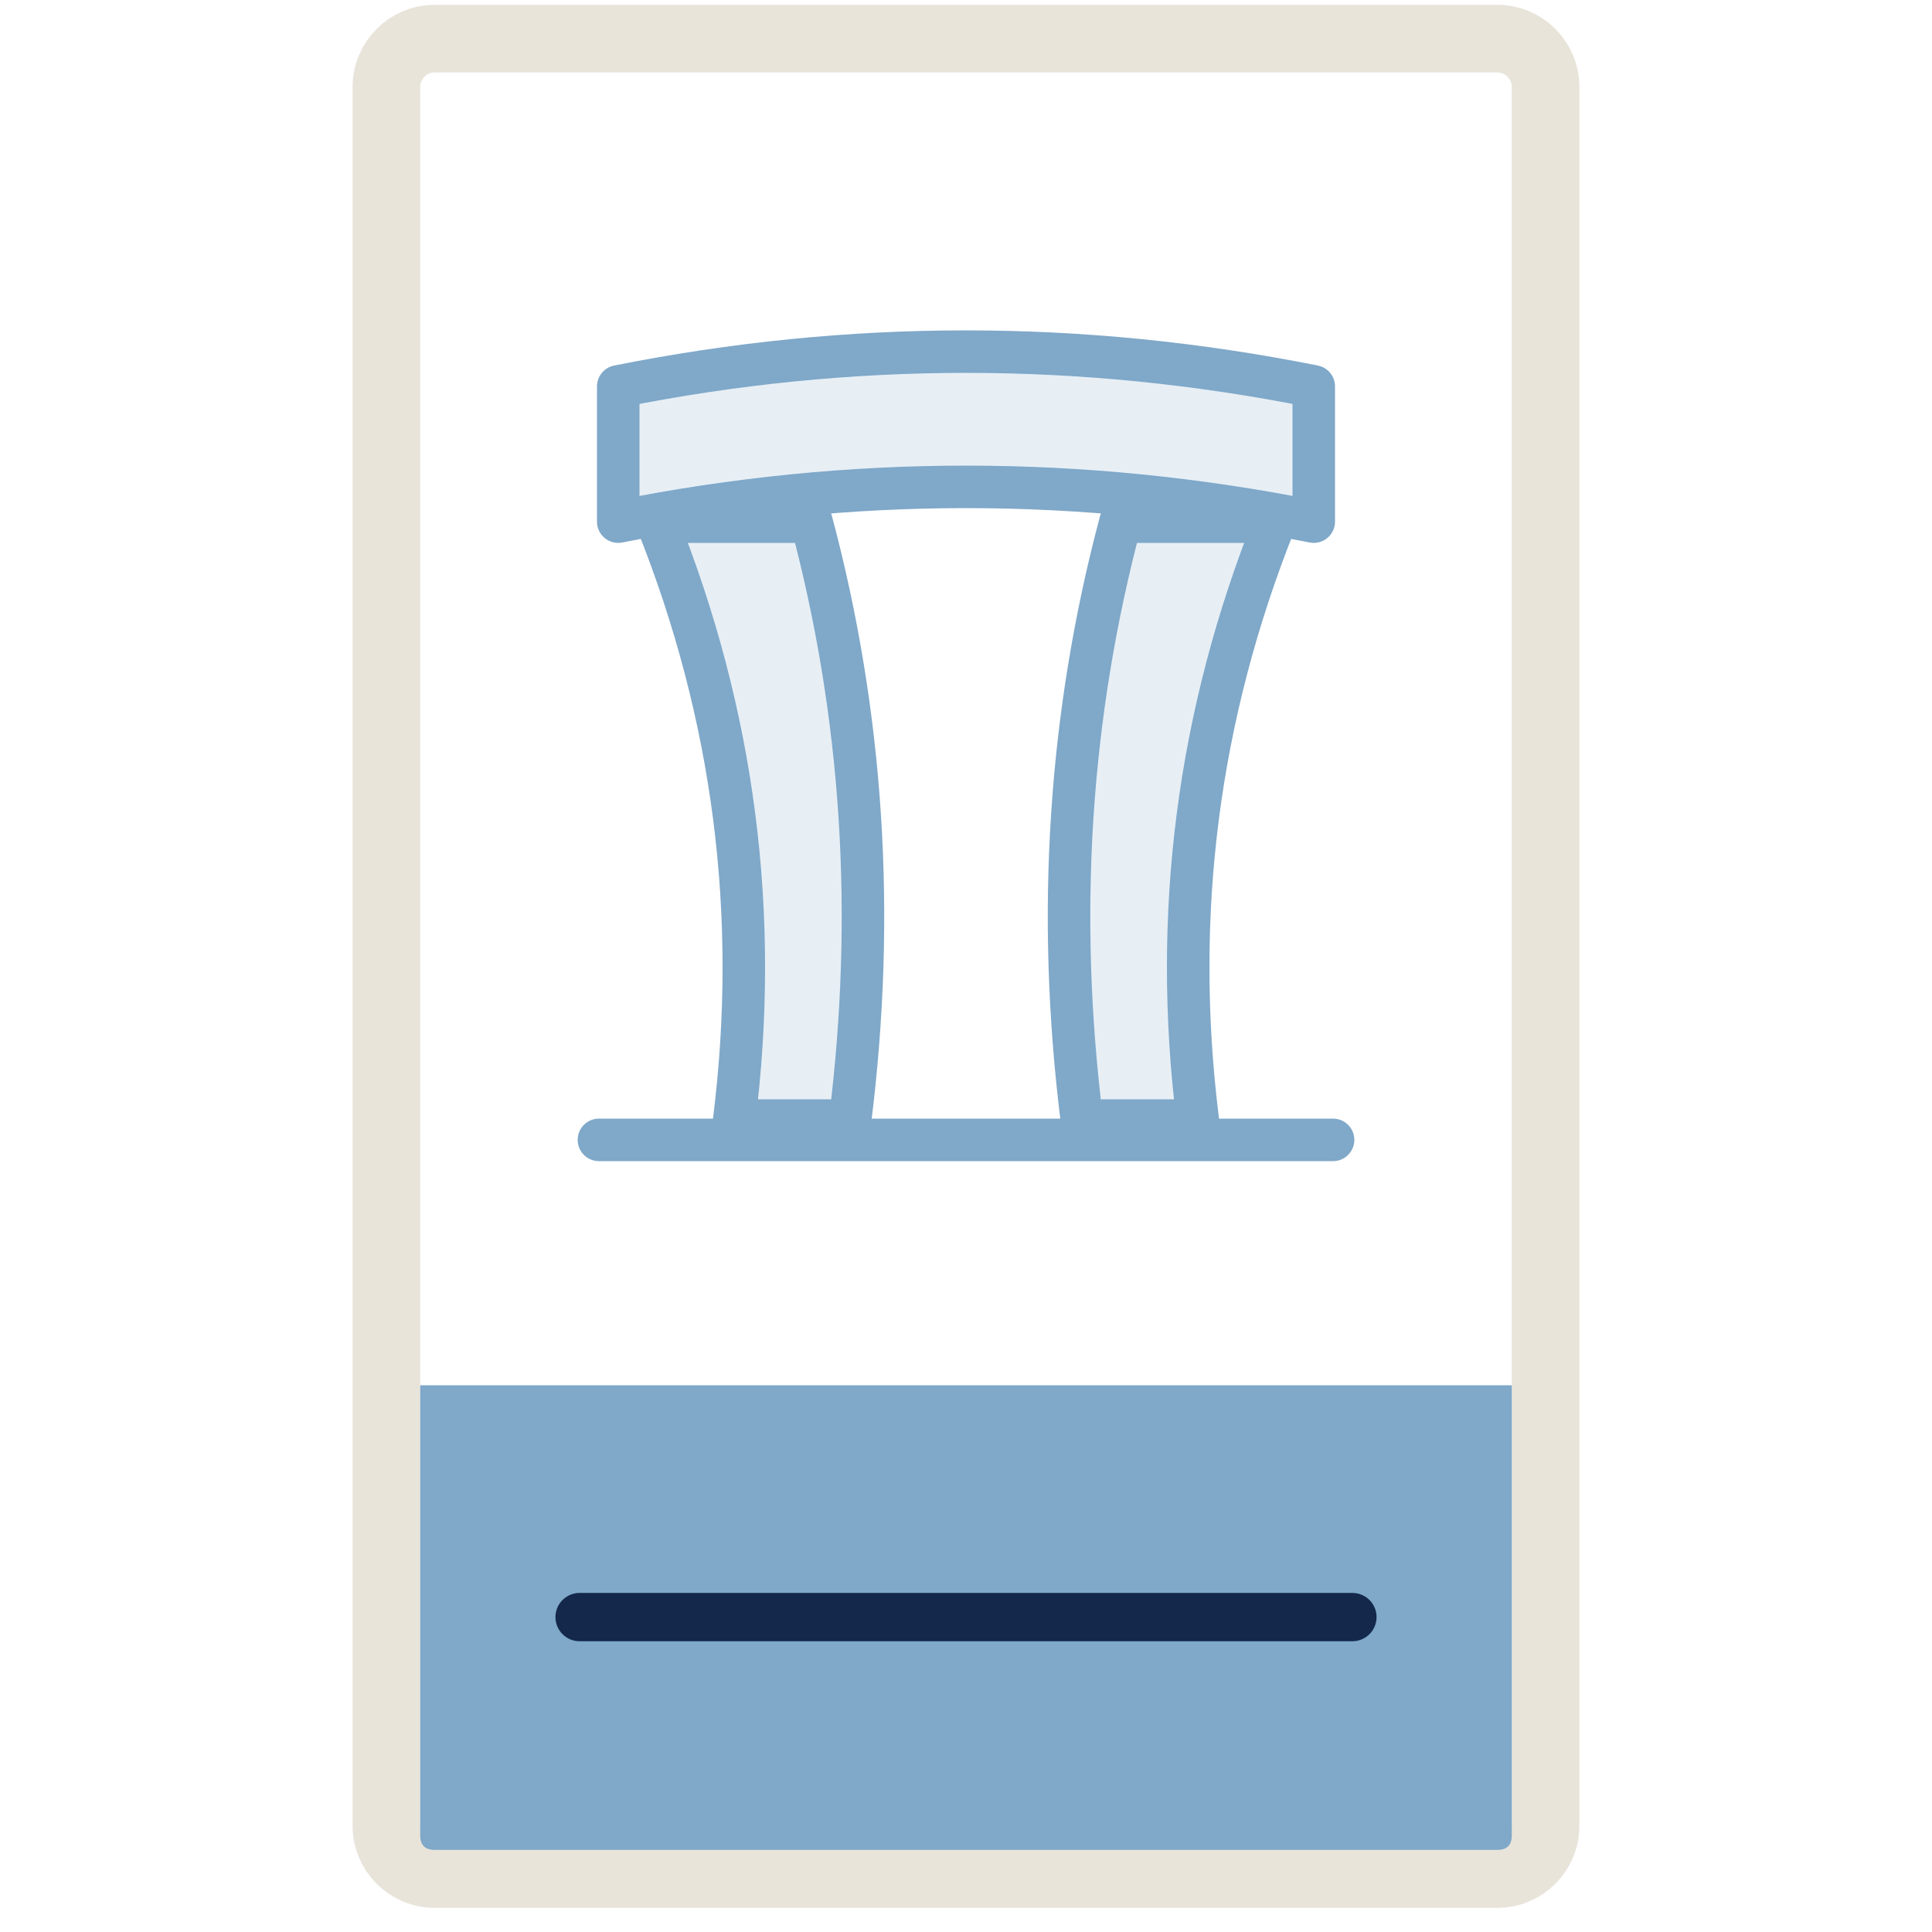
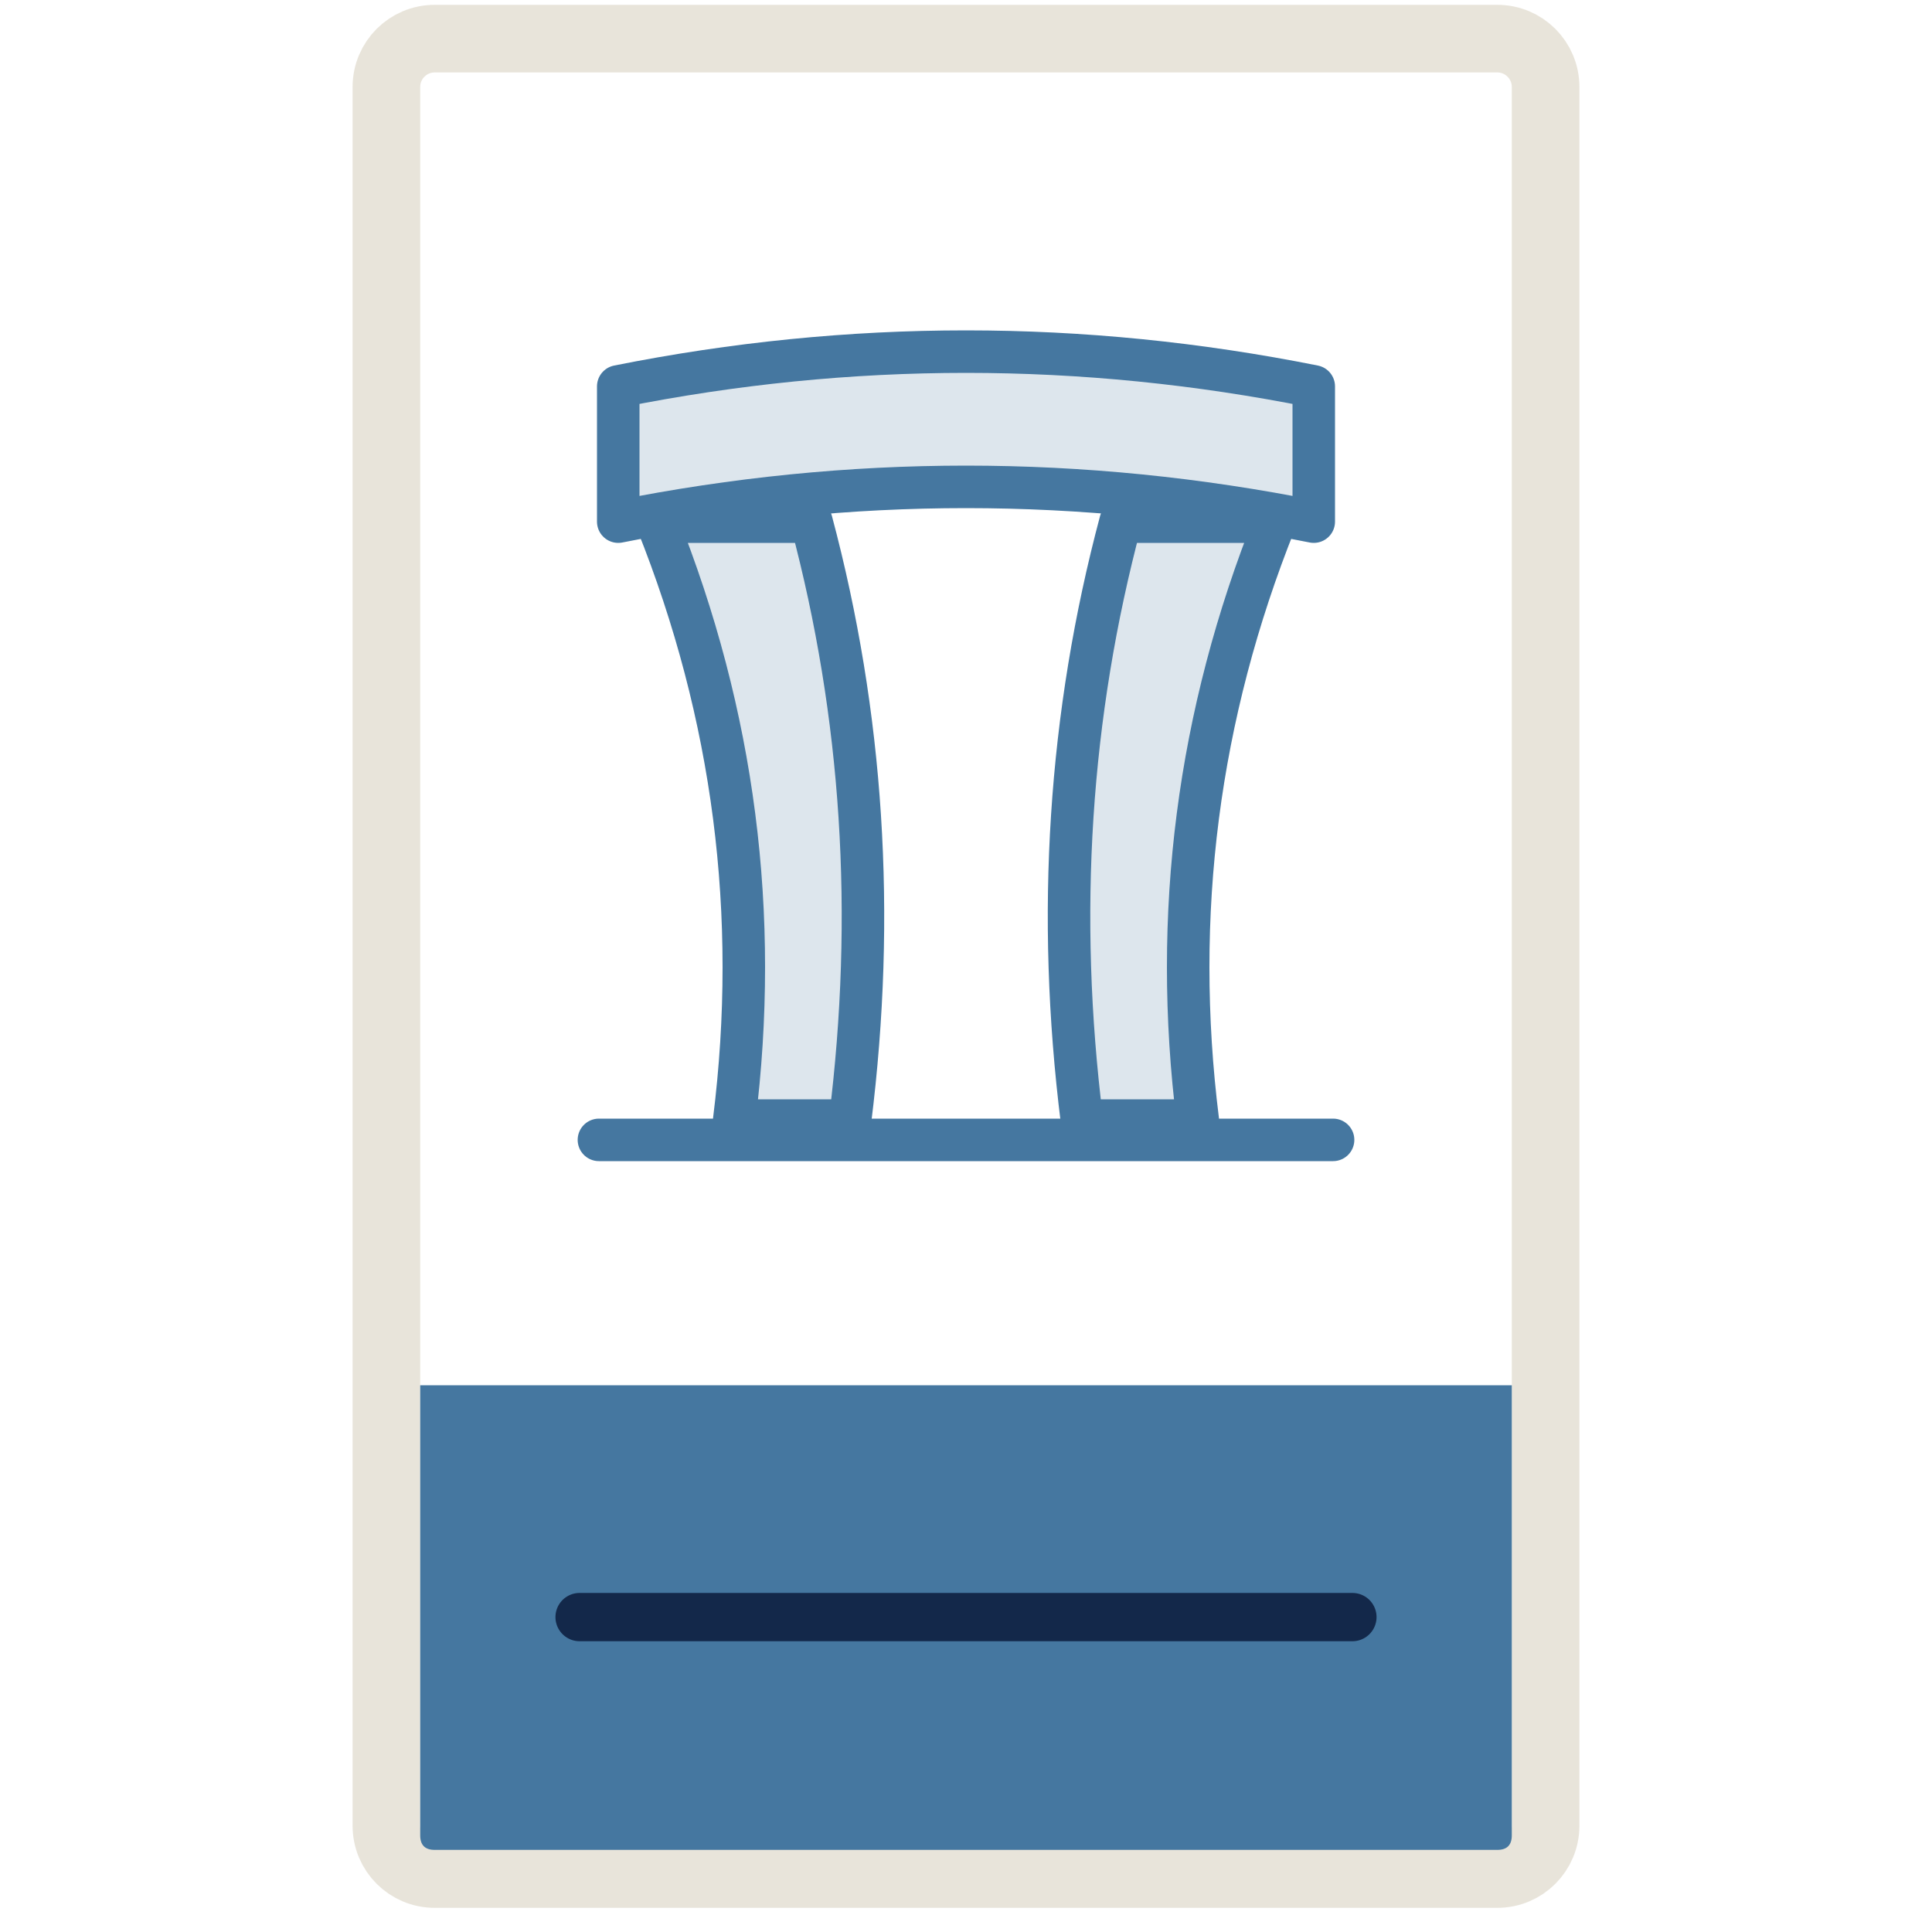
<svg xmlns="http://www.w3.org/2000/svg" viewBox="0 0 100 100">
  <rect x="20" y="2" width="60" height="95" rx="2.5" fill="none" stroke="#E8E4DA" stroke-width="3.5" stroke-linejoin="round" />
-   <path d="M 32 20 Q 50 16.4, 68 20 L 68 27 Q 50 23.4, 32 27 Z" fill="#7FA8C9" fill-opacity="0.18" stroke="#7FA8C9" stroke-width="2.2" stroke-linejoin="round" />
-   <path d="M 34 27 Q 40 42, 38 58 L 44 58 Q 46 42, 42 27 Z" fill="#7FA8C9" fill-opacity="0.18" stroke="#7FA8C9" stroke-width="2.2" stroke-linejoin="round" />
-   <path d="M 66 27 Q 60 42, 62 58 L 56 58 Q 54 42, 58 27 Z" fill="#7FA8C9" fill-opacity="0.18" stroke="#7FA8C9" stroke-width="2.2" stroke-linejoin="round" />
-   <line x1="31" y1="59" x2="69" y2="59" stroke="#7FA8C9" stroke-width="2.2" stroke-linecap="round" />
-   <path d="M 21.75 71.7 H 78.25 V 95 Q 78.25 95.75, 77.5 95.75 H 22.5 Q 21.75 95.75, 21.75 95 Z" fill="#7FA8C9" />
+   <path d="M 32 20 Q 50 16.4, 68 20 L 68 27 Q 50 23.4, 32 27 Z" fill="#4577A0" fill-opacity="0.18" stroke="#4577A0" stroke-width="2.2" stroke-linejoin="round" />
+   <path d="M 34 27 Q 40 42, 38 58 L 44 58 Q 46 42, 42 27 Z" fill="#4577A0" fill-opacity="0.18" stroke="#4577A0" stroke-width="2.2" stroke-linejoin="round" />
+   <path d="M 66 27 Q 60 42, 62 58 L 56 58 Q 54 42, 58 27 Z" fill="#4577A0" fill-opacity="0.18" stroke="#4577A0" stroke-width="2.2" stroke-linejoin="round" />
+   <line x1="31" y1="59" x2="69" y2="59" stroke="#4577A0" stroke-width="2.2" stroke-linecap="round" />
+   <path d="M 21.75 71.7 H 78.25 V 95 Q 78.25 95.75, 77.5 95.75 H 22.5 Q 21.75 95.75, 21.75 95 Z" fill="#4577A0" />
  <line x1="30" y1="83.7" x2="70" y2="83.7" stroke="#13284A" stroke-width="2.5" stroke-linecap="round" />
</svg>
